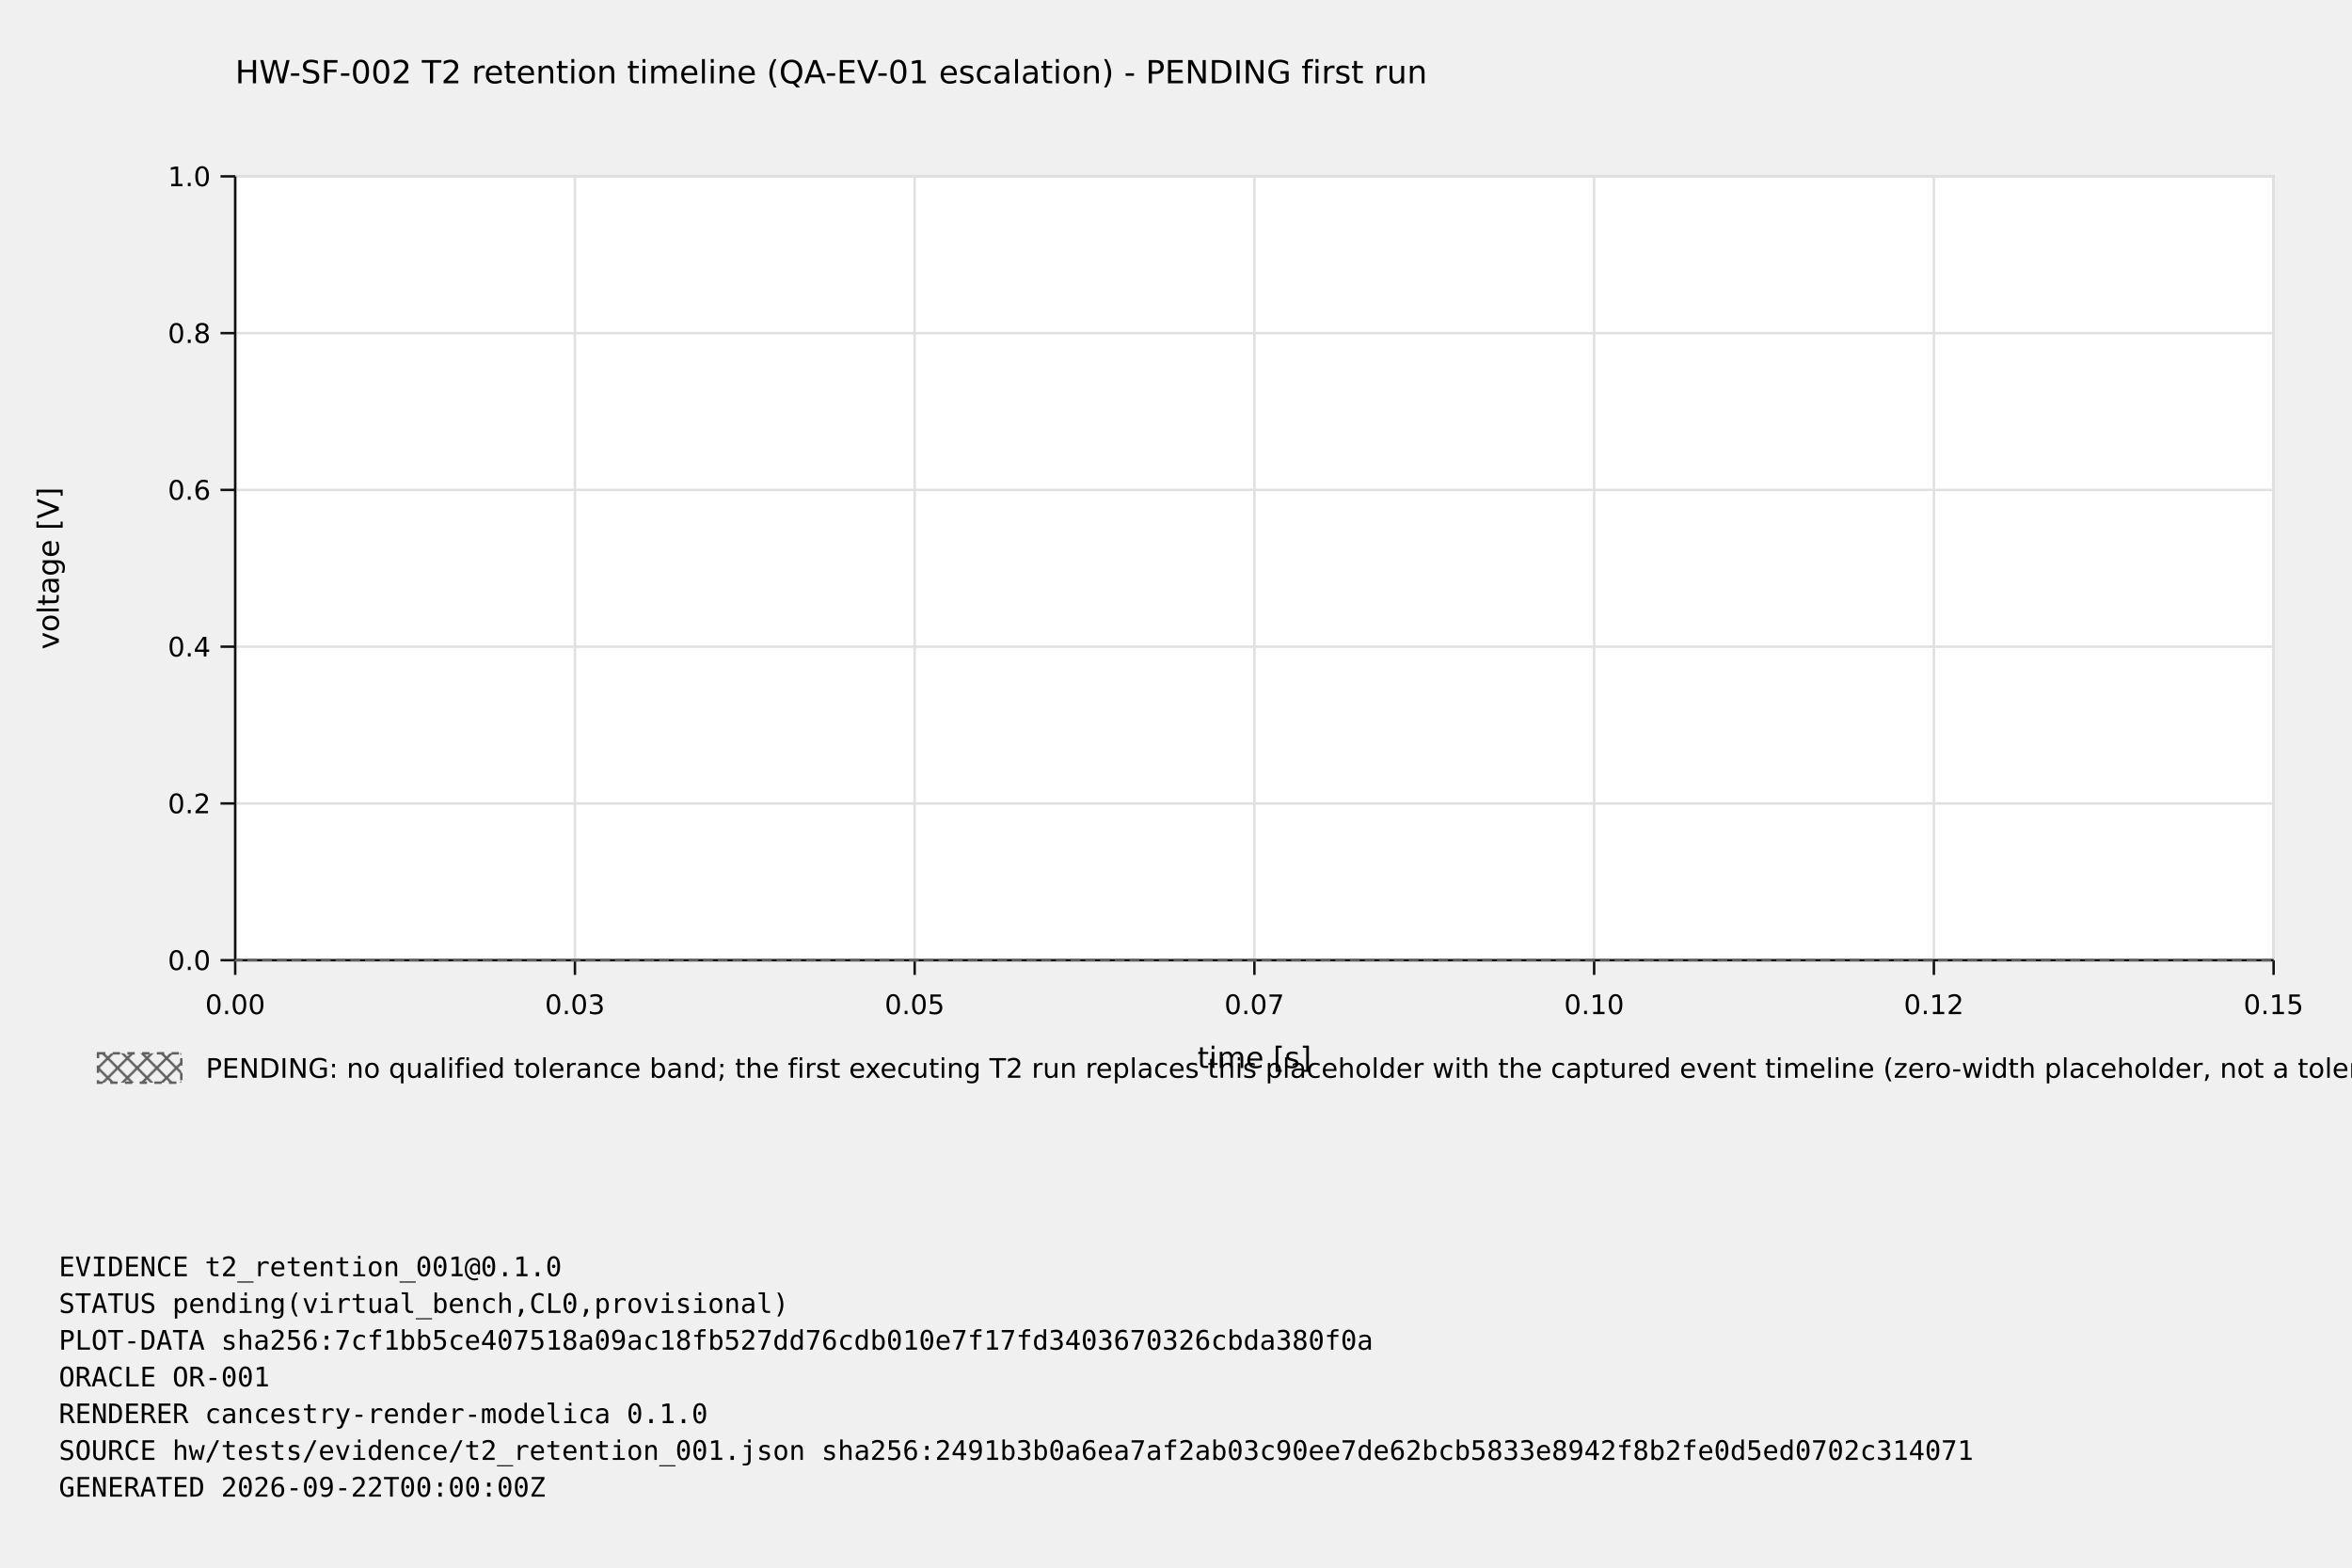
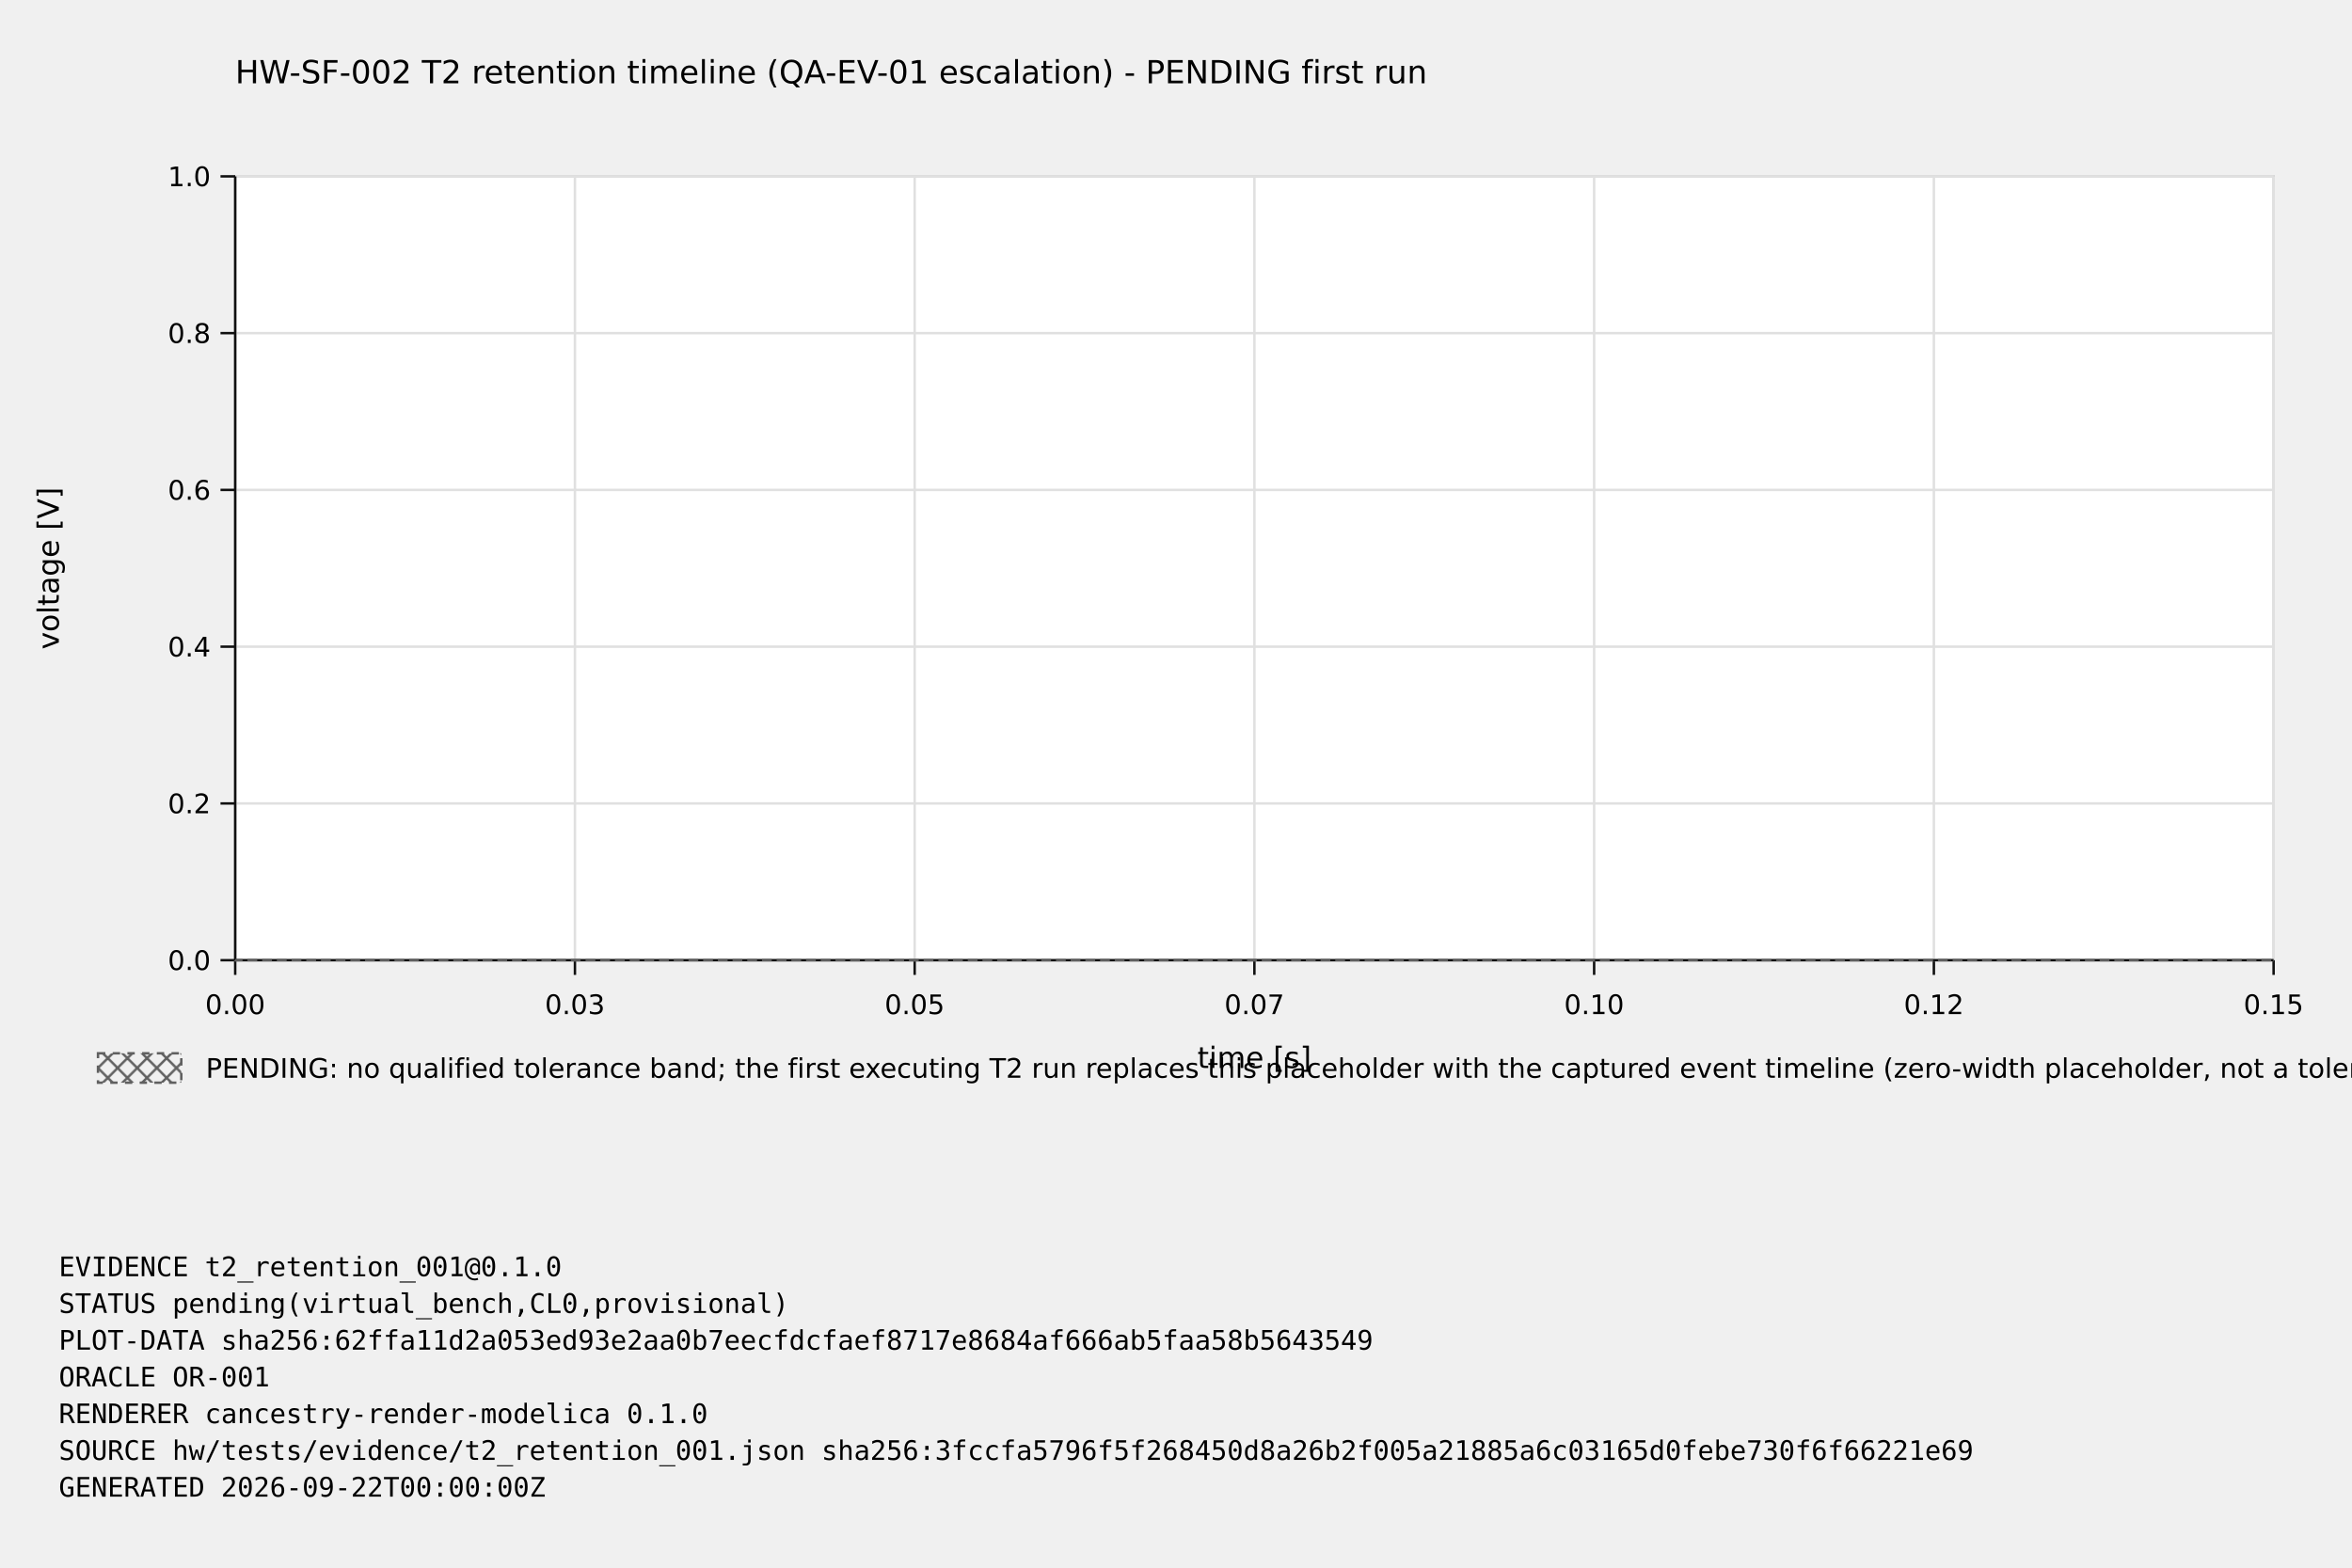
<svg xmlns="http://www.w3.org/2000/svg" width="960" height="640" viewBox="0 0 960 640" role="img" aria-labelledby="t2_retention_001-title t2_retention_001-desc">
  <defs>
    <pattern id="hatch-0" width="8" height="8" patternUnits="userSpaceOnUse">
      <line x1="0" y1="0" x2="8" y2="8" stroke="#606060" stroke-width="1" />
      <line x1="8" y1="0" x2="0" y2="8" stroke="#606060" stroke-width="1" />
    </pattern>
  </defs>
  <rect x="96" y="72" width="832" height="320" fill="#ffffff" stroke="#d0d0d0" />
  <line x1="96.000" y1="72" x2="96.000" y2="392" stroke="#e0e0e0" />
  <line x1="96.000" y1="392" x2="96.000" y2="398" stroke="#101010" />
  <text x="96.000" y="414" text-anchor="middle" font-family="DejaVu Sans, sans-serif" font-size="11">0.00</text>
  <line x1="234.667" y1="72" x2="234.667" y2="392" stroke="#e0e0e0" />
  <line x1="234.667" y1="392" x2="234.667" y2="398" stroke="#101010" />
  <text x="234.667" y="414" text-anchor="middle" font-family="DejaVu Sans, sans-serif" font-size="11">0.03</text>
  <line x1="373.333" y1="72" x2="373.333" y2="392" stroke="#e0e0e0" />
  <line x1="373.333" y1="392" x2="373.333" y2="398" stroke="#101010" />
  <text x="373.333" y="414" text-anchor="middle" font-family="DejaVu Sans, sans-serif" font-size="11">0.05</text>
  <line x1="512.000" y1="72" x2="512.000" y2="392" stroke="#e0e0e0" />
  <line x1="512.000" y1="392" x2="512.000" y2="398" stroke="#101010" />
  <text x="512.000" y="414" text-anchor="middle" font-family="DejaVu Sans, sans-serif" font-size="11">0.07</text>
  <line x1="650.667" y1="72" x2="650.667" y2="392" stroke="#e0e0e0" />
  <line x1="650.667" y1="392" x2="650.667" y2="398" stroke="#101010" />
  <text x="650.667" y="414" text-anchor="middle" font-family="DejaVu Sans, sans-serif" font-size="11">0.10</text>
  <line x1="789.333" y1="72" x2="789.333" y2="392" stroke="#e0e0e0" />
  <line x1="789.333" y1="392" x2="789.333" y2="398" stroke="#101010" />
  <text x="789.333" y="414" text-anchor="middle" font-family="DejaVu Sans, sans-serif" font-size="11">0.12</text>
  <line x1="928.000" y1="72" x2="928.000" y2="392" stroke="#e0e0e0" />
  <line x1="928.000" y1="392" x2="928.000" y2="398" stroke="#101010" />
  <text x="928.000" y="414" text-anchor="middle" font-family="DejaVu Sans, sans-serif" font-size="11">0.15</text>
  <line x1="96" y1="392.000" x2="928" y2="392.000" stroke="#e0e0e0" />
  <line x1="90" y1="392.000" x2="96" y2="392.000" stroke="#101010" />
  <text x="86" y="396.000" text-anchor="end" font-family="DejaVu Sans, sans-serif" font-size="11">0.0</text>
  <line x1="96" y1="328.000" x2="928" y2="328.000" stroke="#e0e0e0" />
  <line x1="90" y1="328.000" x2="96" y2="328.000" stroke="#101010" />
  <text x="86" y="332.000" text-anchor="end" font-family="DejaVu Sans, sans-serif" font-size="11">0.2</text>
  <line x1="96" y1="264.000" x2="928" y2="264.000" stroke="#e0e0e0" />
  <line x1="90" y1="264.000" x2="96" y2="264.000" stroke="#101010" />
  <text x="86" y="268.000" text-anchor="end" font-family="DejaVu Sans, sans-serif" font-size="11">0.4</text>
  <line x1="96" y1="200.000" x2="928" y2="200.000" stroke="#e0e0e0" />
  <line x1="90" y1="200.000" x2="96" y2="200.000" stroke="#101010" />
  <text x="86" y="204.000" text-anchor="end" font-family="DejaVu Sans, sans-serif" font-size="11">0.6</text>
  <line x1="96" y1="136.000" x2="928" y2="136.000" stroke="#e0e0e0" />
  <line x1="90" y1="136.000" x2="96" y2="136.000" stroke="#101010" />
  <text x="86" y="140.000" text-anchor="end" font-family="DejaVu Sans, sans-serif" font-size="11">0.8</text>
  <line x1="96" y1="72.000" x2="928" y2="72.000" stroke="#e0e0e0" />
  <line x1="90" y1="72.000" x2="96" y2="72.000" stroke="#101010" />
  <text x="86" y="76.000" text-anchor="end" font-family="DejaVu Sans, sans-serif" font-size="11">1.0</text>
  <line x1="96" y1="392" x2="928" y2="392" stroke="#101010" />
  <line x1="96" y1="72" x2="96" y2="392" stroke="#101010" />
  <text x="512" y="436" text-anchor="middle" font-family="DejaVu Sans, sans-serif" font-size="12">time [s]</text>
  <text x="24" y="232" text-anchor="middle" font-family="DejaVu Sans, sans-serif" font-size="12" transform="rotate(-90 24 232)">voltage [V]</text>
  <polygon points="96.000,392.000 928.000,392.000 928.000,392.000 96.000,392.000" fill="url(#hatch-0)" stroke="#606060" stroke-width="1" stroke-dasharray="3 3" />
  <text x="96" y="34" font-family="DejaVu Sans, sans-serif" font-size="13">HW-SF-002 T2 retention timeline (QA-EV-01 escalation) - PENDING first run</text>
  <g transform="translate(40,436)">
    <rect x="0" y="-6" width="34" height="12" fill="url(#hatch-0)" stroke="#606060" stroke-dasharray="3 3" />
    <text x="44" y="4" font-family="DejaVu Sans, sans-serif" font-size="11">PENDING: no qualified tolerance band; the first executing T2 run replaces this placeholder with the captured event timeline (zero-width placeholder, not a tolerance claim)</text>
  </g>
  <text x="24" y="521" font-family="DejaVu Sans Mono, monospace" font-size="11">EVIDENCE  t2_retention_001@0.1.0</text>
  <text x="24" y="536" font-family="DejaVu Sans Mono, monospace" font-size="11">STATUS  pending(virtual_bench,CL0,provisional)</text>
-   <text x="24" y="551" font-family="DejaVu Sans Mono, monospace" font-size="11">PLOT-DATA  sha256:7cf1bb5ce407518a09ac18fb527dd76cdb010e7f17fd3403670326cbda380f0a</text>
+   <text x="24" y="551" font-family="DejaVu Sans Mono, monospace" font-size="11">PLOT-DATA  sha256:62ffa11d2a053ed93e2aa0b7eecfdcfaef8717e8684af666ab5faa58b5643549</text>
  <text x="24" y="566" font-family="DejaVu Sans Mono, monospace" font-size="11">ORACLE  OR-001</text>
  <text x="24" y="581" font-family="DejaVu Sans Mono, monospace" font-size="11">RENDERER  cancestry-render-modelica 0.1.0</text>
-   <text x="24" y="596" font-family="DejaVu Sans Mono, monospace" font-size="11">SOURCE  hw/tests/evidence/t2_retention_001.json sha256:2491b3b0a6ea7af2ab03c90ee7de62bcb5833e8942f8b2fe0d5ed0702c314071</text>
+   <text x="24" y="596" font-family="DejaVu Sans Mono, monospace" font-size="11">SOURCE  hw/tests/evidence/t2_retention_001.json sha256:3fccfa5796f5f268450d8a26b2f005a21885a6c03165d0febe730f6f66221e69</text>
  <text x="24" y="611" font-family="DejaVu Sans Mono, monospace" font-size="11">GENERATED  2026-09-22T00:00:00Z</text>
</svg>
